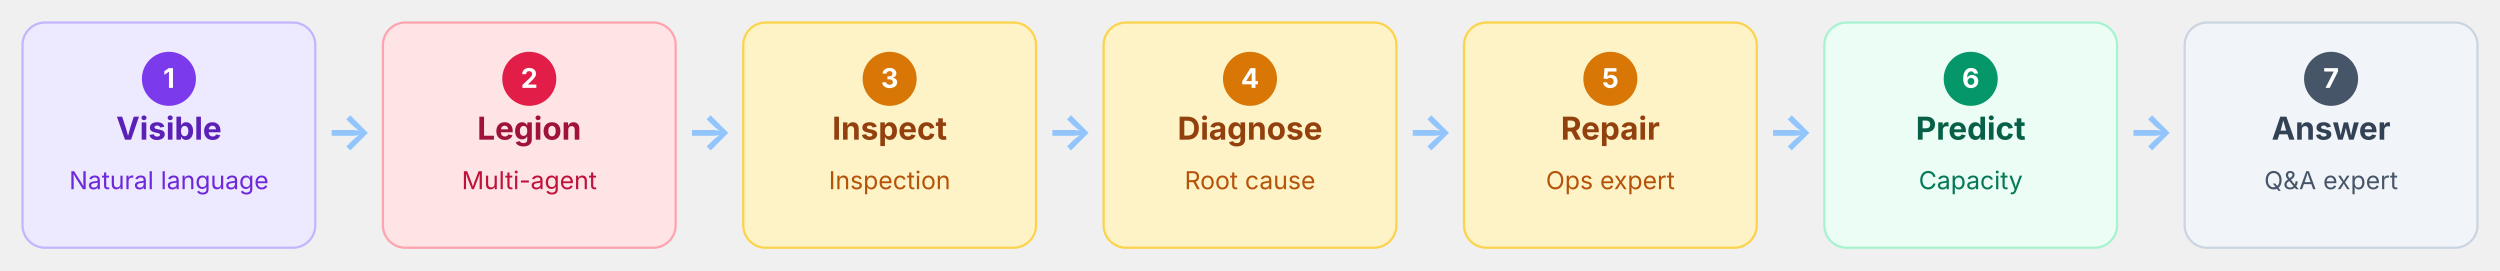
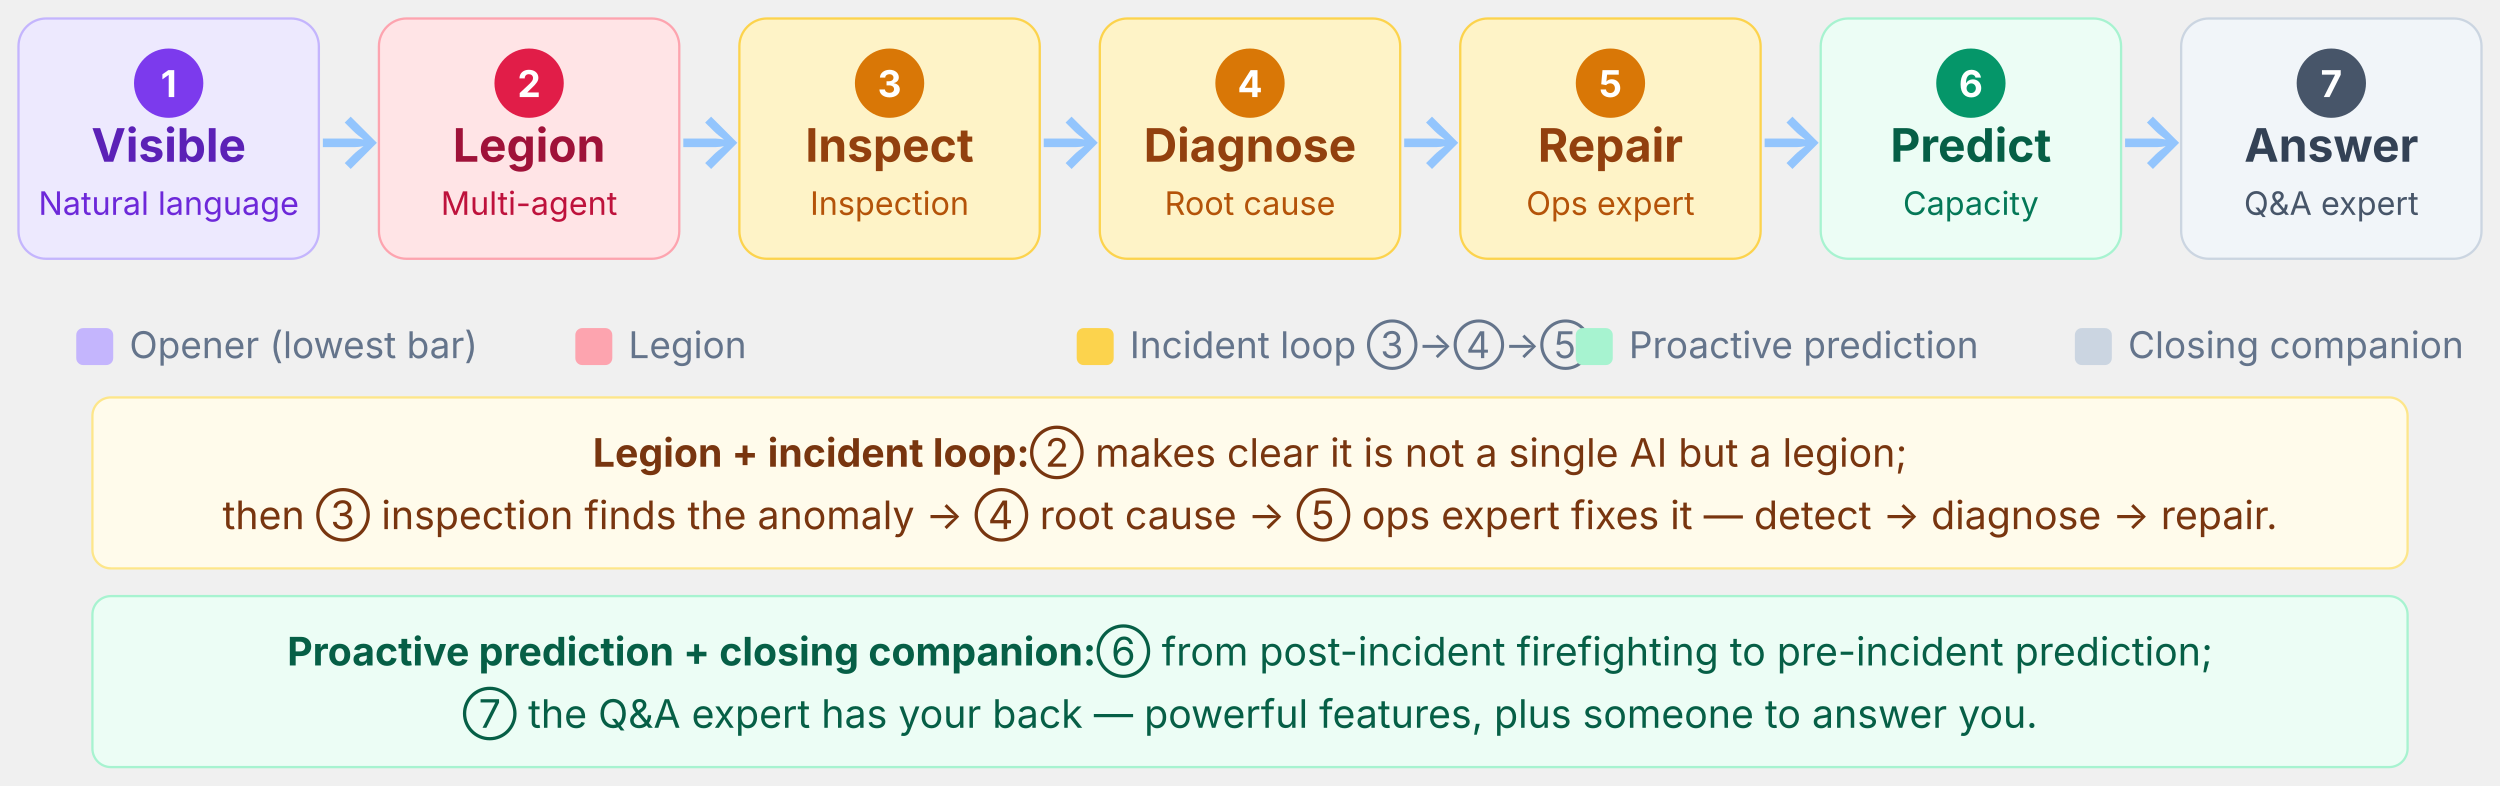
- <svg xmlns="http://www.w3.org/2000/svg" viewBox="0 0 1110 120" width="1110" height="120" font-family="-apple-system,Inter,Arial,sans-serif">
-   <rect x="10" y="10" width="130" height="100" rx="10" fill="#ede9fe" stroke="#c4b5fd" />
-   <circle cx="75" cy="35" r="12" fill="#7c3aed" />
-   <text x="75" y="39" text-anchor="middle" fill="#fff" font-size="12" font-weight="700">1</text>
-   <text x="75" y="62" text-anchor="middle" fill="#5b21b6" font-size="14" font-weight="700">Visible</text>
-   <text x="75" y="84" text-anchor="middle" fill="#6d28d9" font-size="11">Natural language</text>
-   <text x="155" y="66" text-anchor="middle" fill="#93c5fd" font-size="22" font-weight="700">→</text>
-   <rect x="170" y="10" width="130" height="100" rx="10" fill="#ffe4e6" stroke="#fda4af" />
-   <circle cx="235" cy="35" r="12" fill="#e11d48" />
-   <text x="235" y="39" text-anchor="middle" fill="#fff" font-size="12" font-weight="700">2</text>
-   <text x="235" y="62" text-anchor="middle" fill="#9f1239" font-size="14" font-weight="700">Legion</text>
-   <text x="235" y="84" text-anchor="middle" fill="#be123c" font-size="11">Multi-agent</text>
-   <text x="315" y="66" text-anchor="middle" fill="#93c5fd" font-size="22" font-weight="700">→</text>
-   <rect x="330" y="10" width="130" height="100" rx="10" fill="#fef3c7" stroke="#fcd34d" />
-   <circle cx="395" cy="35" r="12" fill="#d97706" />
-   <text x="395" y="39" text-anchor="middle" fill="#fff" font-size="12" font-weight="700">3</text>
-   <text x="395" y="62" text-anchor="middle" fill="#92400e" font-size="14" font-weight="700">Inspect</text>
-   <text x="395" y="84" text-anchor="middle" fill="#b45309" font-size="11">Inspection</text>
-   <text x="475" y="66" text-anchor="middle" fill="#93c5fd" font-size="22" font-weight="700">→</text>
-   <rect x="490" y="10" width="130" height="100" rx="10" fill="#fef3c7" stroke="#fcd34d" />
-   <circle cx="555" cy="35" r="12" fill="#d97706" />
-   <text x="555" y="39" text-anchor="middle" fill="#fff" font-size="12" font-weight="700">4</text>
-   <text x="555" y="62" text-anchor="middle" fill="#92400e" font-size="14" font-weight="700">Diagnose</text>
-   <text x="555" y="84" text-anchor="middle" fill="#b45309" font-size="11">Root cause</text>
-   <text x="635" y="66" text-anchor="middle" fill="#93c5fd" font-size="22" font-weight="700">→</text>
-   <rect x="650" y="10" width="130" height="100" rx="10" fill="#fef3c7" stroke="#fcd34d" />
-   <circle cx="715" cy="35" r="12" fill="#d97706" />
-   <text x="715" y="39" text-anchor="middle" fill="#fff" font-size="12" font-weight="700">5</text>
-   <text x="715" y="62" text-anchor="middle" fill="#92400e" font-size="14" font-weight="700">Repair</text>
-   <text x="715" y="84" text-anchor="middle" fill="#b45309" font-size="11">Ops expert</text>
-   <text x="795" y="66" text-anchor="middle" fill="#93c5fd" font-size="22" font-weight="700">→</text>
-   <rect x="810" y="10" width="130" height="100" rx="10" fill="#ecfdf5" stroke="#a7f3d0" />
-   <circle cx="875" cy="35" r="12" fill="#059669" />
-   <text x="875" y="39" text-anchor="middle" fill="#fff" font-size="12" font-weight="700">6</text>
-   <text x="875" y="62" text-anchor="middle" fill="#065f46" font-size="14" font-weight="700">Predict</text>
-   <text x="875" y="84" text-anchor="middle" fill="#047857" font-size="11">Capacity</text>
-   <text x="955" y="66" text-anchor="middle" fill="#93c5fd" font-size="22" font-weight="700">→</text>
-   <rect x="970" y="10" width="130" height="100" rx="10" fill="#f1f5f9" stroke="#cbd5e1" />
-   <circle cx="1035" cy="35" r="12" fill="#475569" />
-   <text x="1035" y="39" text-anchor="middle" fill="#fff" font-size="12" font-weight="700">7</text>
-   <text x="1035" y="62" text-anchor="middle" fill="#334155" font-size="14" font-weight="700">Answer</text>
-   <text x="1035" y="84" text-anchor="middle" fill="#475569" font-size="11">Q&amp;A expert</text>
+ <svg xmlns="http://www.w3.org/2000/svg" viewBox="0 0 1082 340" width="1082" height="340" font-family="-apple-system,Inter,Arial,sans-serif">
+   <rect x="8" y="8" width="130" height="104" rx="12" fill="#ede9fe" stroke="#c4b5fd" />
+   <circle cx="73.0" cy="36" r="15" fill="#7c3aed" />
+   <text x="73.0" y="42" text-anchor="middle" fill="#fff" font-size="16" font-weight="700">1</text>
+   <text x="73.0" y="70" text-anchor="middle" fill="#5b21b6" font-size="20" font-weight="700">Visible</text>
+   <text x="73.0" y="93" text-anchor="middle" fill="#6d28d9" font-size="14">Natural language</text>
+   <text x="151.0" y="72" text-anchor="middle" fill="#93c5fd" font-size="32" font-weight="700">→</text>
+   <rect x="164" y="8" width="130" height="104" rx="12" fill="#ffe4e6" stroke="#fda4af" />
+   <circle cx="229.0" cy="36" r="15" fill="#e11d48" />
+   <text x="229.0" y="42" text-anchor="middle" fill="#fff" font-size="16" font-weight="700">2</text>
+   <text x="229.0" y="70" text-anchor="middle" fill="#9f1239" font-size="20" font-weight="700">Legion</text>
+   <text x="229.0" y="93" text-anchor="middle" fill="#be123c" font-size="14">Multi-agent</text>
+   <text x="307.0" y="72" text-anchor="middle" fill="#93c5fd" font-size="32" font-weight="700">→</text>
+   <rect x="320" y="8" width="130" height="104" rx="12" fill="#fef3c7" stroke="#fcd34d" />
+   <circle cx="385.0" cy="36" r="15" fill="#d97706" />
+   <text x="385.0" y="42" text-anchor="middle" fill="#fff" font-size="16" font-weight="700">3</text>
+   <text x="385.0" y="70" text-anchor="middle" fill="#92400e" font-size="20" font-weight="700">Inspect</text>
+   <text x="385.0" y="93" text-anchor="middle" fill="#b45309" font-size="14">Inspection</text>
+   <text x="463.0" y="72" text-anchor="middle" fill="#93c5fd" font-size="32" font-weight="700">→</text>
+   <rect x="476" y="8" width="130" height="104" rx="12" fill="#fef3c7" stroke="#fcd34d" />
+   <circle cx="541.0" cy="36" r="15" fill="#d97706" />
+   <text x="541.0" y="42" text-anchor="middle" fill="#fff" font-size="16" font-weight="700">4</text>
+   <text x="541.0" y="70" text-anchor="middle" fill="#92400e" font-size="20" font-weight="700">Diagnose</text>
+   <text x="541.0" y="93" text-anchor="middle" fill="#b45309" font-size="14">Root cause</text>
+   <text x="619.0" y="72" text-anchor="middle" fill="#93c5fd" font-size="32" font-weight="700">→</text>
+   <rect x="632" y="8" width="130" height="104" rx="12" fill="#fef3c7" stroke="#fcd34d" />
+   <circle cx="697.0" cy="36" r="15" fill="#d97706" />
+   <text x="697.0" y="42" text-anchor="middle" fill="#fff" font-size="16" font-weight="700">5</text>
+   <text x="697.0" y="70" text-anchor="middle" fill="#92400e" font-size="20" font-weight="700">Repair</text>
+   <text x="697.0" y="93" text-anchor="middle" fill="#b45309" font-size="14">Ops expert</text>
+   <text x="775.0" y="72" text-anchor="middle" fill="#93c5fd" font-size="32" font-weight="700">→</text>
+   <rect x="788" y="8" width="130" height="104" rx="12" fill="#ecfdf5" stroke="#a7f3d0" />
+   <circle cx="853.0" cy="36" r="15" fill="#059669" />
+   <text x="853.0" y="42" text-anchor="middle" fill="#fff" font-size="16" font-weight="700">6</text>
+   <text x="853.0" y="70" text-anchor="middle" fill="#065f46" font-size="20" font-weight="700">Predict</text>
+   <text x="853.0" y="93" text-anchor="middle" fill="#047857" font-size="14">Capacity</text>
+   <text x="931.0" y="72" text-anchor="middle" fill="#93c5fd" font-size="32" font-weight="700">→</text>
+   <rect x="944" y="8" width="130" height="104" rx="12" fill="#f1f5f9" stroke="#cbd5e1" />
+   <circle cx="1009.0" cy="36" r="15" fill="#475569" />
+   <text x="1009.0" y="42" text-anchor="middle" fill="#fff" font-size="16" font-weight="700">7</text>
+   <text x="1009.0" y="70" text-anchor="middle" fill="#334155" font-size="20" font-weight="700">Answer</text>
+   <text x="1009.0" y="93" text-anchor="middle" fill="#475569" font-size="14">Q&amp;A expert</text>
+   <rect x="33" y="142" width="16" height="16" rx="3" fill="#c4b5fd" />
+   <text x="56" y="155" text-anchor="start" fill="#64748b" font-size="16">Opener (lowest bar)</text>
+   <rect x="249" y="142" width="16" height="16" rx="3" fill="#fda4af" />
+   <text x="272" y="155" text-anchor="start" fill="#64748b" font-size="16">Legion</text>
+   <rect x="466" y="142" width="16" height="16" rx="3" fill="#fcd34d" />
+   <text x="489" y="155" text-anchor="start" fill="#64748b" font-size="16">Incident loop ③→④→⑤</text>
+   <rect x="682" y="142" width="16" height="16" rx="3" fill="#a7f3d0" />
+   <text x="705" y="155" text-anchor="start" fill="#64748b" font-size="16">Proactive prediction</text>
+   <rect x="898" y="142" width="16" height="16" rx="3" fill="#cbd5e1" />
+   <text x="921" y="155" text-anchor="start" fill="#64748b" font-size="16">Closing companion</text>
+   <rect x="40" y="172" width="1002" height="74" rx="8" fill="#fffbeb" stroke="#fde68a" />
+   <text x="541.0" y="202" text-anchor="middle" fill="#78350f" font-size="17">
+     <tspan font-weight="700">Legion + incident loop: </tspan>② makes clear it is not a single AI but a legion;</text>
+   <text x="541.0" y="229" text-anchor="middle" fill="#78350f" font-size="17">then ③ inspection finds the anomaly → ④ root cause → ⑤ ops expert fixes it — detect → diagnose → repair.</text>
+   <rect x="40" y="258" width="1002" height="74" rx="8" fill="#ecfdf5" stroke="#a7f3d0" />
+   <text x="541.0" y="288" text-anchor="middle" fill="#065f46" font-size="17">
+     <tspan font-weight="700">Proactive prediction + closing companion: </tspan>⑥ from post-incident firefighting to pre-incident prediction;</text>
+   <text x="541.0" y="315" text-anchor="middle" fill="#065f46" font-size="17">⑦ the Q&amp;A expert has your back — powerful features, plus someone to answer you.</text>
</svg>
